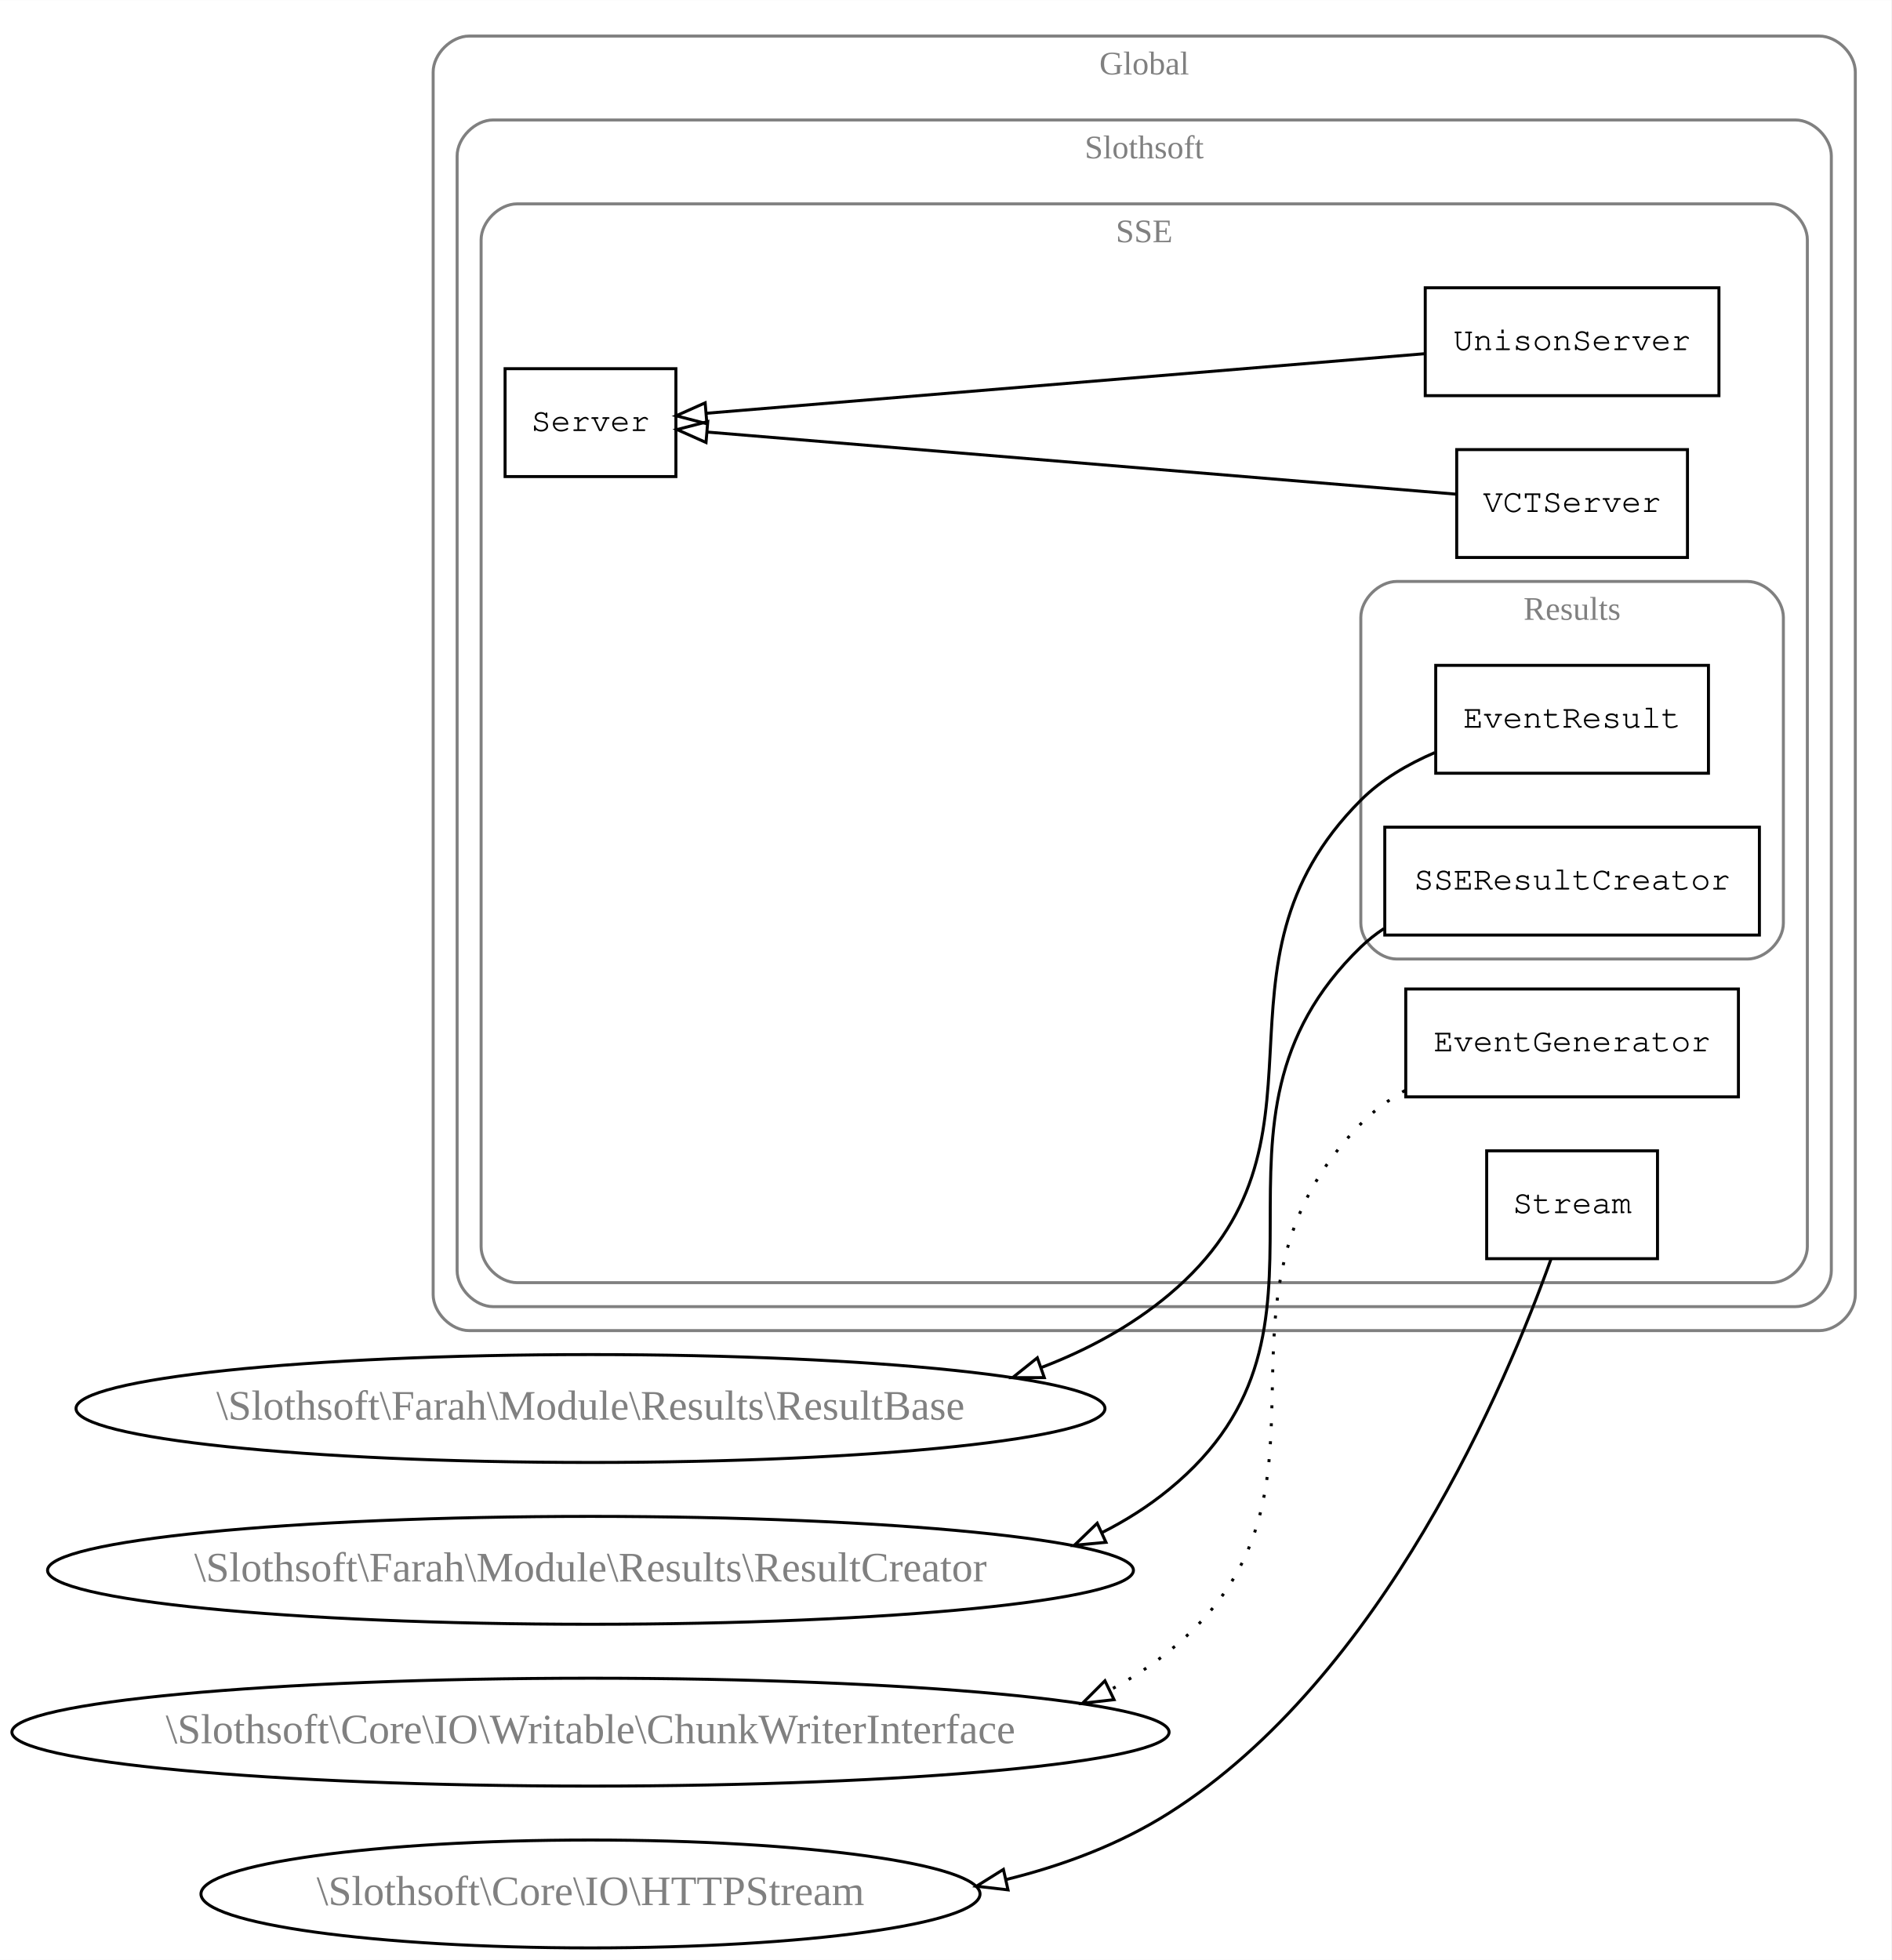
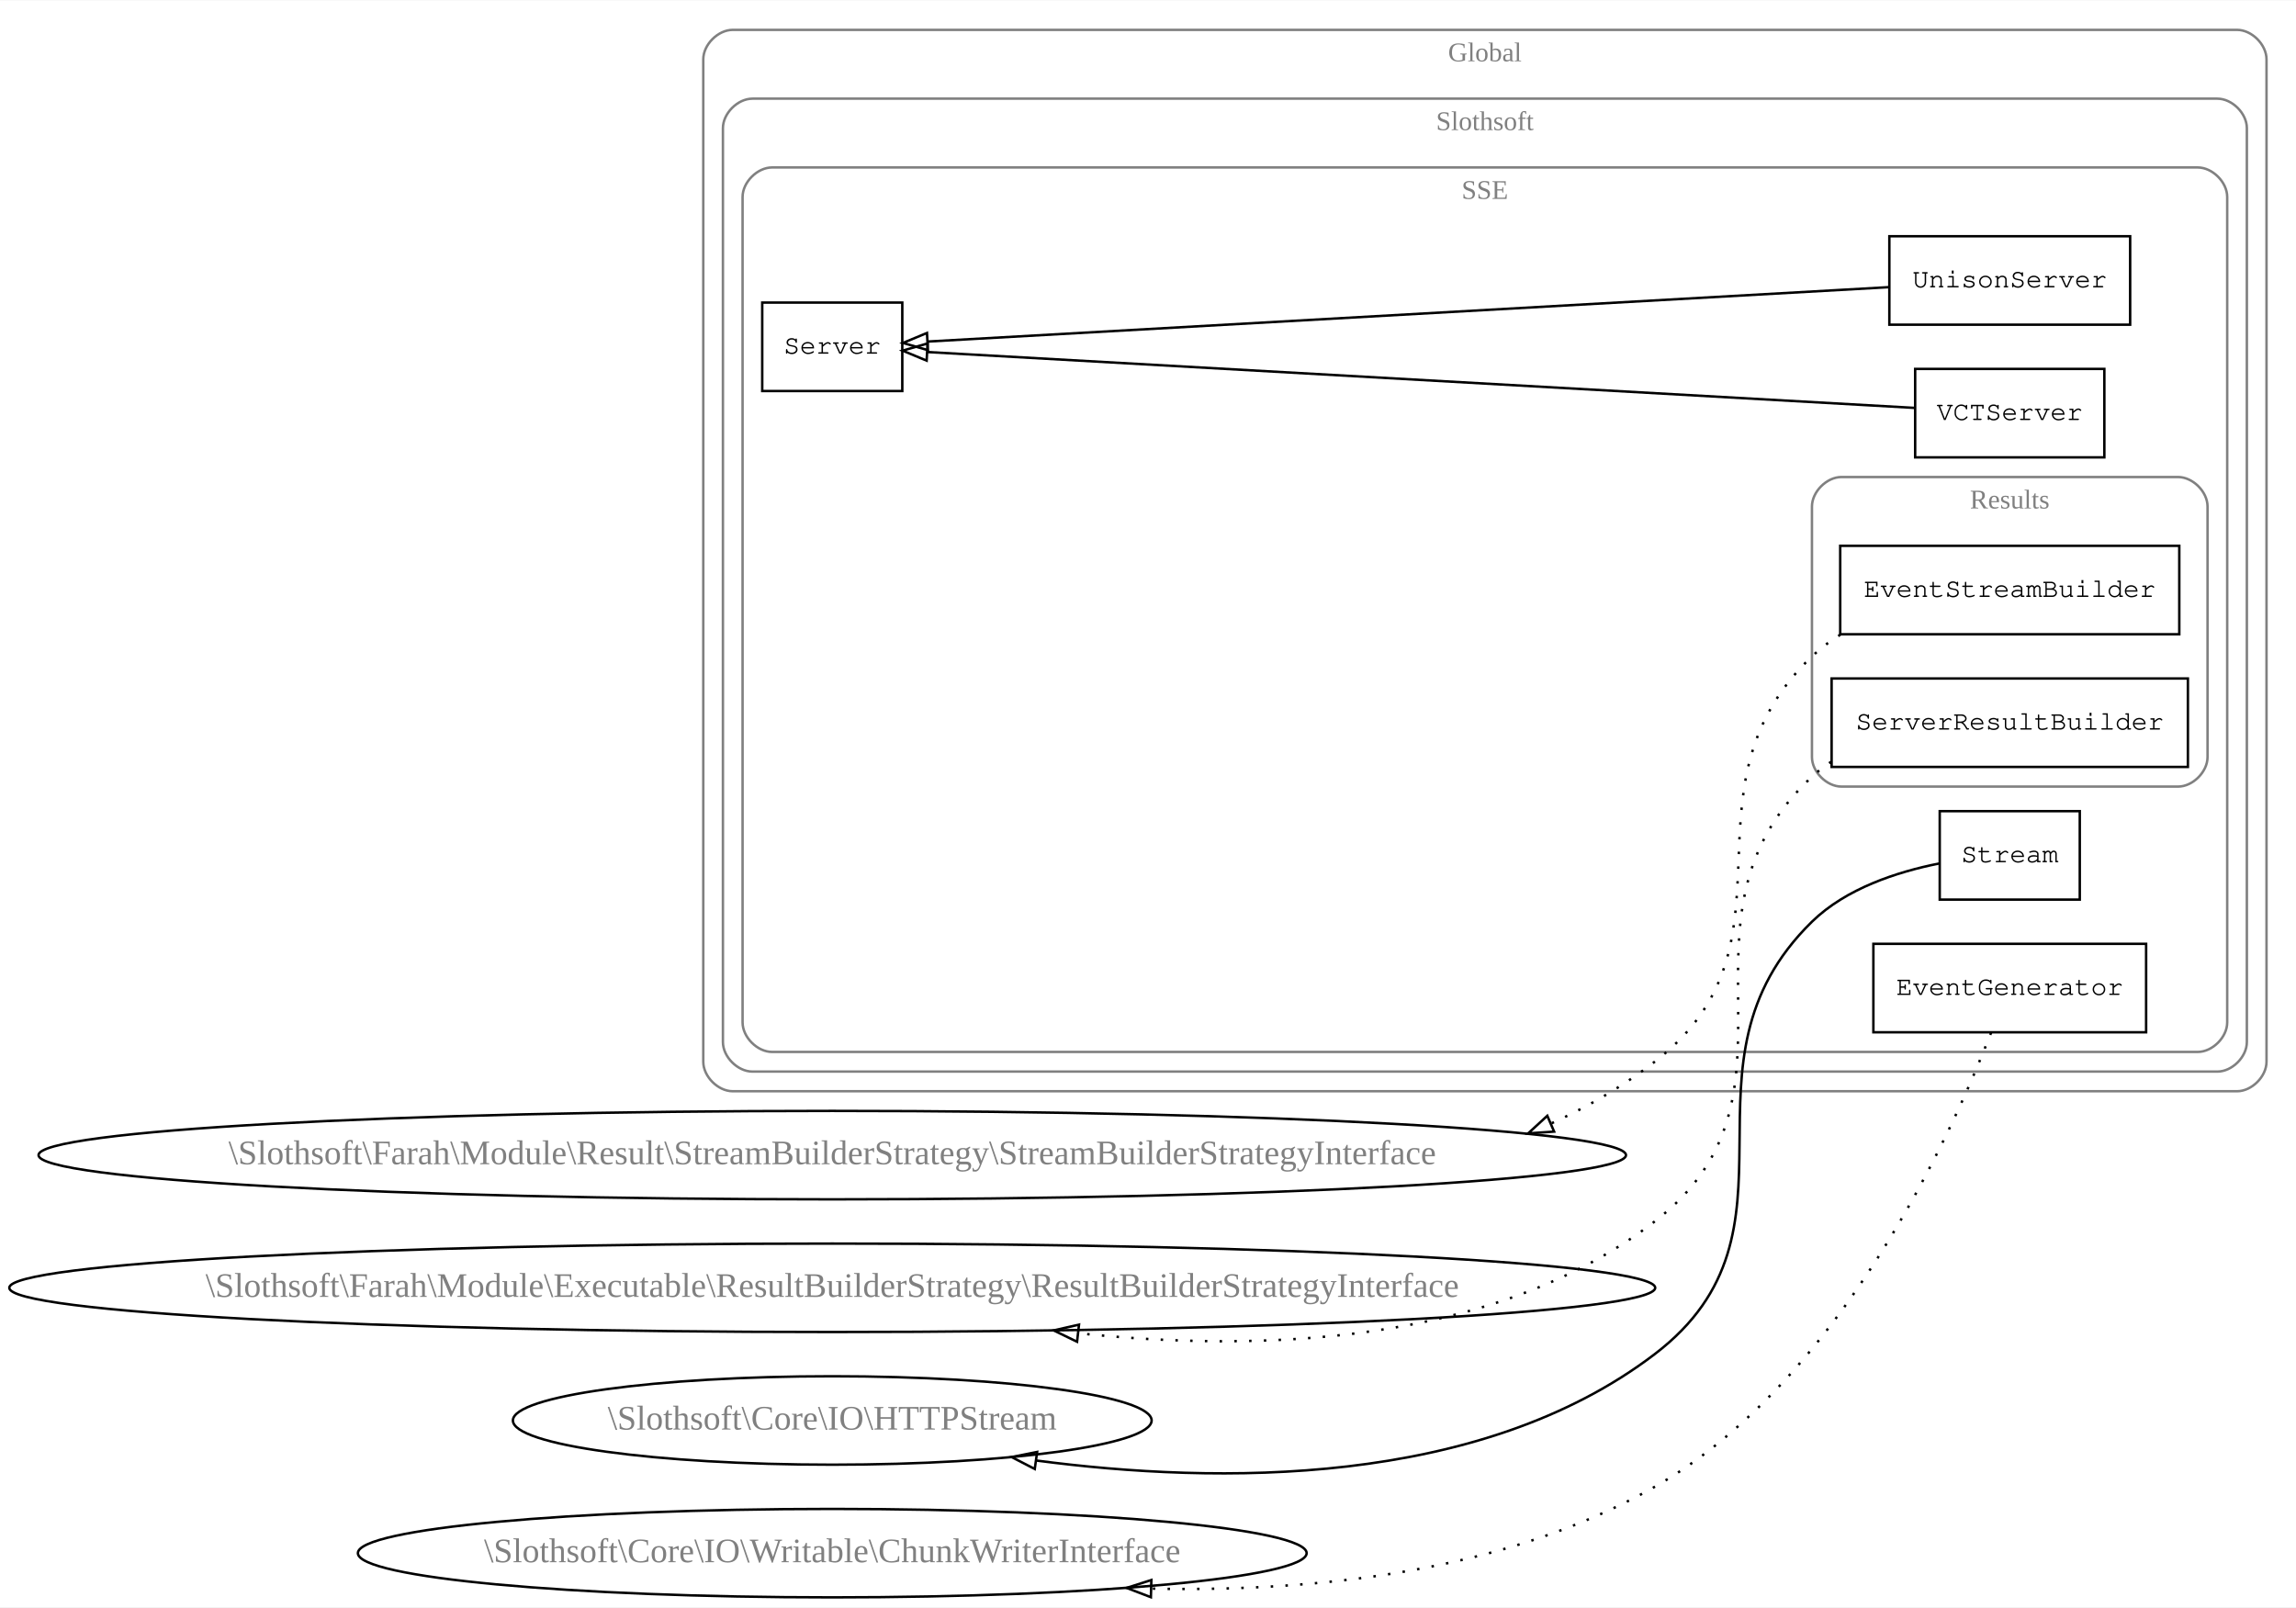
- <svg xmlns="http://www.w3.org/2000/svg" width="631pt" height="654pt" viewBox="0.00 0.00 631.07 654.00">
+ <svg xmlns="http://www.w3.org/2000/svg" width="934pt" height="654pt" viewBox="0.00 0.00 934.44 654.00">
  <g id="graph0" class="graph" transform="scale(1 1) rotate(0) translate(4 650)">
-     <polygon fill="white" stroke="none" points="-4,4 -4,-650 627.066,-650 627.066,4 -4,4" />
+     <polygon fill="white" stroke="none" points="-4,4 -4,-650 930.441,-650 930.441,4 -4,4" />
    <g id="clust1" class="cluster">
-       <path fill="none" stroke="gray" d="M152.533,-206C152.533,-206 603.066,-206 603.066,-206 609.066,-206 615.066,-212 615.066,-218 615.066,-218 615.066,-626 615.066,-626 615.066,-632 609.066,-638 603.066,-638 603.066,-638 152.533,-638 152.533,-638 146.533,-638 140.533,-632 140.533,-626 140.533,-626 140.533,-218 140.533,-218 140.533,-212 146.533,-206 152.533,-206" />
-       <text text-anchor="middle" x="377.799" y="-625.2" font-family="Times New Roman,serif" font-size="11.00" fill="gray">Global</text>
+       <path fill="none" stroke="gray" d="M294.22,-206C294.22,-206 906.441,-206 906.441,-206 912.441,-206 918.441,-212 918.441,-218 918.441,-218 918.441,-626 918.441,-626 918.441,-632 912.441,-638 906.441,-638 906.441,-638 294.22,-638 294.22,-638 288.22,-638 282.22,-632 282.22,-626 282.22,-626 282.22,-218 282.22,-218 282.22,-212 288.22,-206 294.22,-206" />
+       <text text-anchor="middle" x="600.33" y="-625.2" font-family="Times New Roman,serif" font-size="11.00" fill="gray">Global</text>
    </g>
    <g id="clust2" class="cluster">
-       <path fill="none" stroke="gray" d="M160.533,-214C160.533,-214 595.066,-214 595.066,-214 601.066,-214 607.066,-220 607.066,-226 607.066,-226 607.066,-598 607.066,-598 607.066,-604 601.066,-610 595.066,-610 595.066,-610 160.533,-610 160.533,-610 154.533,-610 148.533,-604 148.533,-598 148.533,-598 148.533,-226 148.533,-226 148.533,-220 154.533,-214 160.533,-214" />
-       <text text-anchor="middle" x="377.799" y="-597.2" font-family="Times New Roman,serif" font-size="11.00" fill="gray">Slothsoft</text>
+       <path fill="none" stroke="gray" d="M302.22,-214C302.22,-214 898.441,-214 898.441,-214 904.441,-214 910.441,-220 910.441,-226 910.441,-226 910.441,-598 910.441,-598 910.441,-604 904.441,-610 898.441,-610 898.441,-610 302.22,-610 302.22,-610 296.22,-610 290.22,-604 290.22,-598 290.22,-598 290.22,-226 290.22,-226 290.22,-220 296.22,-214 302.22,-214" />
+       <text text-anchor="middle" x="600.33" y="-597.2" font-family="Times New Roman,serif" font-size="11.00" fill="gray">Slothsoft</text>
    </g>
    <g id="clust3" class="cluster">
-       <path fill="none" stroke="gray" d="M168.533,-222C168.533,-222 587.066,-222 587.066,-222 593.066,-222 599.066,-228 599.066,-234 599.066,-234 599.066,-570 599.066,-570 599.066,-576 593.066,-582 587.066,-582 587.066,-582 168.533,-582 168.533,-582 162.533,-582 156.533,-576 156.533,-570 156.533,-570 156.533,-234 156.533,-234 156.533,-228 162.533,-222 168.533,-222" />
-       <text text-anchor="middle" x="377.799" y="-569.2" font-family="Times New Roman,serif" font-size="11.00" fill="gray">SSE</text>
+       <path fill="none" stroke="gray" d="M310.22,-222C310.22,-222 890.441,-222 890.441,-222 896.441,-222 902.441,-228 902.441,-234 902.441,-234 902.441,-570 902.441,-570 902.441,-576 896.441,-582 890.441,-582 890.441,-582 310.22,-582 310.22,-582 304.22,-582 298.22,-576 298.22,-570 298.22,-570 298.22,-234 298.22,-234 298.22,-228 304.22,-222 310.22,-222" />
+       <text text-anchor="middle" x="600.33" y="-569.2" font-family="Times New Roman,serif" font-size="11.00" fill="gray">SSE</text>
    </g>
    <g id="clust4" class="cluster">
-       <path fill="none" stroke="gray" d="M462.066,-330C462.066,-330 579.066,-330 579.066,-330 585.066,-330 591.066,-336 591.066,-342 591.066,-342 591.066,-444 591.066,-444 591.066,-450 585.066,-456 579.066,-456 579.066,-456 462.066,-456 462.066,-456 456.066,-456 450.066,-450 450.066,-444 450.066,-444 450.066,-342 450.066,-342 450.066,-336 456.066,-330 462.066,-330" />
-       <text text-anchor="middle" x="520.566" y="-443.2" font-family="Times New Roman,serif" font-size="11.00" fill="gray">Results</text>
+       <path fill="none" stroke="gray" d="M745.441,-330C745.441,-330 882.441,-330 882.441,-330 888.441,-330 894.441,-336 894.441,-342 894.441,-342 894.441,-444 894.441,-444 894.441,-450 888.441,-456 882.441,-456 882.441,-456 745.441,-456 745.441,-456 739.441,-456 733.441,-450 733.441,-444 733.441,-444 733.441,-342 733.441,-342 733.441,-336 739.441,-330 745.441,-330" />
+       <text text-anchor="middle" x="813.941" y="-443.2" font-family="Times New Roman,serif" font-size="11.00" fill="gray">Results</text>
    </g>
    <g id="node1" class="node">
-       <polygon fill="none" stroke="black" points="566.066,-428 475.066,-428 475.066,-392 566.066,-392 566.066,-428" />
-       <text text-anchor="middle" x="520.566" y="-407.2" font-family="Courier,monospace" font-size="11.00">EventResult</text>
+       <polygon fill="none" stroke="black" points="882.941,-428 744.941,-428 744.941,-392 882.941,-392 882.941,-428" />
+       <text text-anchor="middle" x="813.941" y="-407.2" font-family="Courier,monospace" font-size="11.00">EventStreamBuilder</text>
+     </g>
+     <g id="node8" class="node">
+       <ellipse fill="none" stroke="black" cx="334.72" cy="-180" rx="323.043" ry="18" />
+       <text text-anchor="middle" x="334.72" y="-176.3" font-family="Times New Roman,serif" font-size="14.00" fill="gray">\Slothsoft\Farah\Module\Result\StreamBuilderStrategy\StreamBuilderStrategyInterface</text>
+     </g>
+     <g id="edge1" class="edge">
+       <path fill="none" stroke="black" stroke-dasharray="1,5" d="M744.969,-391.806C740.812,-389.247 736.914,-386.328 733.441,-383 676.65,-328.579 731.719,-266.044 669.441,-218 656.441,-207.971 642.264,-199.689 627.325,-192.891" />
+       <polygon fill="none" stroke="black" points="628.499,-189.585 617.93,-188.847 625.731,-196.015 628.499,-189.585" />
+     </g>
+     <g id="node2" class="node">
+       <polygon fill="none" stroke="black" points="886.441,-374 741.441,-374 741.441,-338 886.441,-338 886.441,-374" />
+       <text text-anchor="middle" x="813.941" y="-353.2" font-family="Courier,monospace" font-size="11.00">ServerResultBuilder</text>
    </g>
    <g id="node9" class="node">
-       <ellipse fill="none" stroke="black" cx="193.033" cy="-180" rx="171.67" ry="18" />
-       <text text-anchor="middle" x="193.033" y="-176.3" font-family="Times New Roman,serif" font-size="14.00" fill="gray">\Slothsoft\Farah\Module\Results\ResultBase</text>
+       <ellipse fill="none" stroke="black" cx="334.72" cy="-126" rx="334.941" ry="18" />
+       <text text-anchor="middle" x="334.72" y="-122.3" font-family="Times New Roman,serif" font-size="14.00" fill="gray">\Slothsoft\Farah\Module\Executable\ResultBuilderStrategy\ResultBuilderStrategyInterface</text>
    </g>
    <g id="edge2" class="edge">
-       <path fill="none" stroke="black" d="M474.759,-398.892C465.736,-395.027 456.929,-389.867 450.066,-383 394.462,-327.367 446.323,-268.556 386.066,-218 373.56,-207.508 358.988,-199.616 343.564,-193.716" />
-       <polygon fill="none" stroke="black" points="344.456,-190.32 333.861,-190.295 342.128,-196.921 344.456,-190.32" />
+       <path fill="none" stroke="black" stroke-dasharray="1,5" d="M741.237,-340.083C738.467,-338.266 735.85,-336.246 733.441,-334 671.035,-275.811 737.065,-205.033 669.441,-153 603.553,-102.303 507.123,-99.826 434.843,-107.513" />
+       <polygon fill="none" stroke="black" points="434.347,-104.047 424.809,-108.661 435.143,-111.001 434.347,-104.047" />
    </g>
-     <g id="node2" class="node">
-       <polygon fill="none" stroke="black" points="583.066,-374 458.066,-374 458.066,-338 583.066,-338 583.066,-374" />
-       <text text-anchor="middle" x="520.566" y="-353.2" font-family="Courier,monospace" font-size="11.00">SSEResultCreator</text>
+     <g id="node3" class="node">
+       <polygon fill="none" stroke="black" points="842.441,-320 785.441,-320 785.441,-284 842.441,-284 842.441,-320" />
+       <text text-anchor="middle" x="813.941" y="-299.2" font-family="Courier,monospace" font-size="11.00">Stream</text>
    </g>
    <g id="node10" class="node">
-       <ellipse fill="none" stroke="black" cx="193.033" cy="-126" rx="181.168" ry="18" />
-       <text text-anchor="middle" x="193.033" y="-122.3" font-family="Times New Roman,serif" font-size="14.00" fill="gray">\Slothsoft\Farah\Module\Results\ResultCreator</text>
+       <ellipse fill="none" stroke="black" cx="334.72" cy="-72" rx="129.977" ry="18" />
+       <text text-anchor="middle" x="334.72" y="-68.3" font-family="Times New Roman,serif" font-size="14.00" fill="gray">\Slothsoft\Core\IO\HTTPStream</text>
    </g>
    <g id="edge3" class="edge">
-       <path fill="none" stroke="black" d="M457.798,-340.175C455.033,-338.338 452.431,-336.288 450.066,-334 388.735,-274.679 452.127,-207.003 386.066,-153 379.153,-147.349 371.612,-142.579 363.647,-138.569" />
-       <polygon fill="none" stroke="black" points="365.032,-135.353 354.484,-134.357 362.108,-141.714 365.032,-135.353" />
-     </g>
-     <g id="node3" class="node">
-       <polygon fill="none" stroke="black" points="576.066,-320 465.066,-320 465.066,-284 576.066,-284 576.066,-320" />
-       <text text-anchor="middle" x="520.566" y="-299.2" font-family="Courier,monospace" font-size="11.00">EventGenerator</text>
-     </g>
-     <g id="node8" class="node">
-       <ellipse fill="none" stroke="black" cx="193.033" cy="-72" rx="193.066" ry="18" />
-       <text text-anchor="middle" x="193.033" y="-68.3" font-family="Times New Roman,serif" font-size="14.00" fill="gray">\Slothsoft\Core\IO\Writable\ChunkWriterInterface</text>
-     </g>
-     <g id="edge1" class="edge">
-       <path fill="none" stroke="black" stroke-dasharray="1,5" d="M464.741,-286.091C459.356,-283.01 454.321,-279.349 450.066,-275 391.855,-215.508 450.741,-151.392 386.066,-99 379.904,-94.008 373.25,-89.707 366.247,-86.01" />
-       <polygon fill="none" stroke="black" points="367.728,-82.839 357.201,-81.645 364.686,-89.143 367.728,-82.839" />
+       <path fill="none" stroke="black" d="M785.113,-298.682C768.212,-295.319 747.295,-288.561 733.441,-275 673.96,-216.777 735.632,-149.463 669.441,-99 598.03,-44.558 491.279,-45.99 417.845,-55.687" />
+       <polygon fill="none" stroke="black" points="417.13,-52.253 407.711,-57.105 418.1,-59.185 417.13,-52.253" />
    </g>
    <g id="node4" class="node">
-       <polygon fill="none" stroke="black" points="221.533,-527 164.533,-527 164.533,-491 221.533,-491 221.533,-527" />
-       <text text-anchor="middle" x="193.033" y="-506.2" font-family="Courier,monospace" font-size="11.00">Server</text>
+       <polygon fill="none" stroke="black" points="869.441,-266 758.441,-266 758.441,-230 869.441,-230 869.441,-266" />
+       <text text-anchor="middle" x="813.941" y="-245.2" font-family="Courier,monospace" font-size="11.00">EventGenerator</text>
+     </g>
+     <g id="node11" class="node">
+       <ellipse fill="none" stroke="black" cx="334.72" cy="-18" rx="193.066" ry="18" />
+       <text text-anchor="middle" x="334.72" y="-14.3" font-family="Times New Roman,serif" font-size="14.00" fill="gray">\Slothsoft\Core\IO\Writable\ChunkWriterInterface</text>
+     </g>
+     <g id="edge4" class="edge">
+       <path fill="none" stroke="black" stroke-dasharray="1,5" d="M806.352,-229.865C790.288,-188.603 744.806,-87.961 669.441,-45 608.205,-10.094 530.103,-2.198 464.853,-3.557" />
+       <polygon fill="none" stroke="black" points="464.393,-0.068 454.496,-3.851 464.592,-7.065 464.393,-0.068" />
    </g>
    <g id="node5" class="node">
-       <polygon fill="none" stroke="black" points="549.066,-266 492.066,-266 492.066,-230 549.066,-230 549.066,-266" />
-       <text text-anchor="middle" x="520.566" y="-245.2" font-family="Courier,monospace" font-size="11.00">Stream</text>
-     </g>
-     <g id="node11" class="node">
-       <ellipse fill="none" stroke="black" cx="193.033" cy="-18" rx="129.977" ry="18" />
-       <text text-anchor="middle" x="193.033" y="-14.3" font-family="Times New Roman,serif" font-size="14.00" fill="gray">\Slothsoft\Core\IO\HTTPStream</text>
-     </g>
-     <g id="edge4" class="edge">
-       <path fill="none" stroke="black" d="M513.538,-229.892C498.939,-189.136 457.523,-90.237 386.066,-45 369.64,-34.601 350.854,-27.52 331.608,-22.789" />
-       <polygon fill="none" stroke="black" points="332.347,-19.368 321.823,-20.587 330.811,-26.197 332.347,-19.368" />
+       <polygon fill="none" stroke="black" points="862.941,-554 764.941,-554 764.941,-518 862.941,-518 862.941,-554" />
+       <text text-anchor="middle" x="813.941" y="-533.2" font-family="Courier,monospace" font-size="11.00">UnisonServer</text>
    </g>
    <g id="node6" class="node">
-       <polygon fill="none" stroke="black" points="569.566,-554 471.566,-554 471.566,-518 569.566,-518 569.566,-554" />
-       <text text-anchor="middle" x="520.566" y="-533.2" font-family="Courier,monospace" font-size="11.00">UnisonServer</text>
+       <polygon fill="none" stroke="black" points="363.22,-527 306.22,-527 306.22,-491 363.22,-491 363.22,-527" />
+       <text text-anchor="middle" x="334.72" y="-506.2" font-family="Courier,monospace" font-size="11.00">Server</text>
    </g>
    <g id="edge5" class="edge">
-       <path fill="none" stroke="black" d="M471.532,-532.016C406.297,-526.605 291.032,-517.045 231.68,-512.122" />
-       <polygon fill="none" stroke="black" points="231.872,-508.626 221.617,-511.288 231.293,-515.602 231.872,-508.626" />
+       <path fill="none" stroke="black" d="M764.556,-533.263C669.359,-527.876 459.528,-516.005 373.571,-511.142" />
+       <polygon fill="none" stroke="black" points="373.661,-507.641 363.479,-510.571 373.266,-514.63 373.661,-507.641" />
    </g>
    <g id="node7" class="node">
-       <polygon fill="none" stroke="black" points="559.066,-500 482.066,-500 482.066,-464 559.066,-464 559.066,-500" />
-       <text text-anchor="middle" x="520.566" y="-479.2" font-family="Courier,monospace" font-size="11.00">VCTServer</text>
+       <polygon fill="none" stroke="black" points="852.441,-500 775.441,-500 775.441,-464 852.441,-464 852.441,-500" />
+       <text text-anchor="middle" x="813.941" y="-479.2" font-family="Courier,monospace" font-size="11.00">VCTServer</text>
    </g>
    <g id="edge6" class="edge">
-       <path fill="none" stroke="black" d="M481.905,-485.124C419.412,-490.307 294.96,-500.629 232.16,-505.838" />
-       <polygon fill="none" stroke="black" points="231.58,-502.374 221.904,-506.688 232.159,-509.35 231.58,-502.374" />
+       <path fill="none" stroke="black" d="M775.095,-484.141C685.803,-489.193 462.819,-501.809 373.547,-506.86" />
+       <polygon fill="none" stroke="black" points="373.127,-503.378 363.34,-507.437 373.522,-510.367 373.127,-503.378" />
    </g>
  </g>
</svg>
